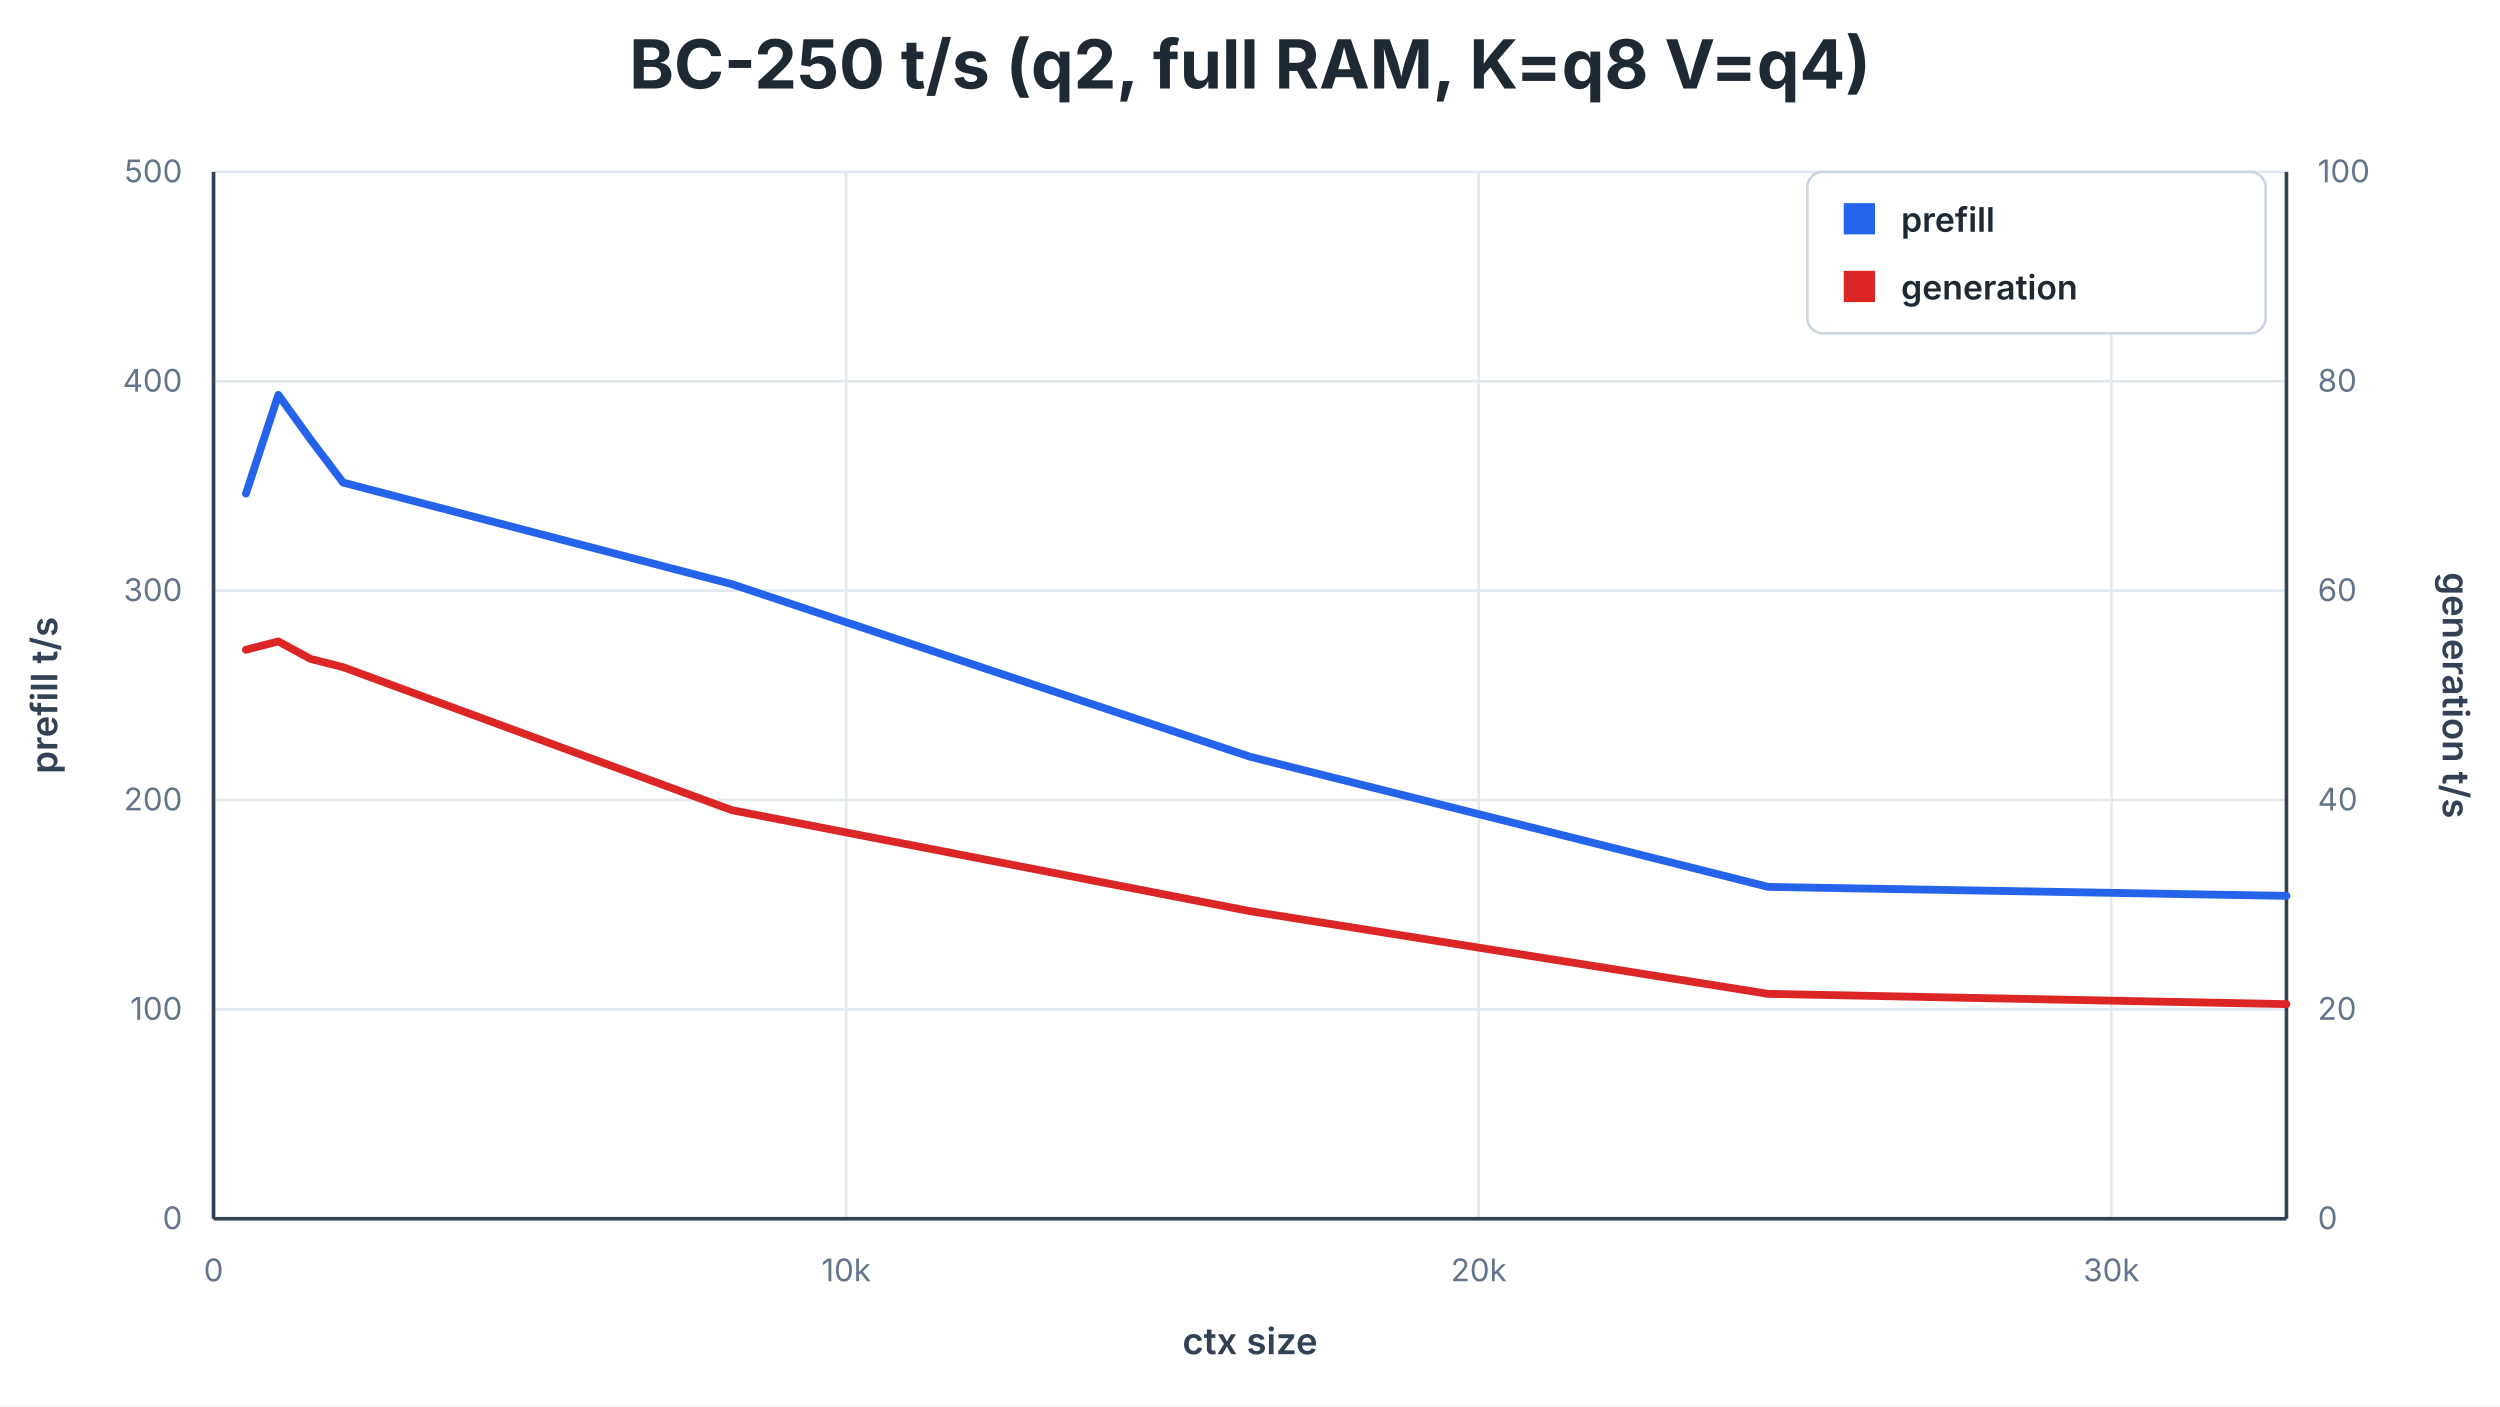
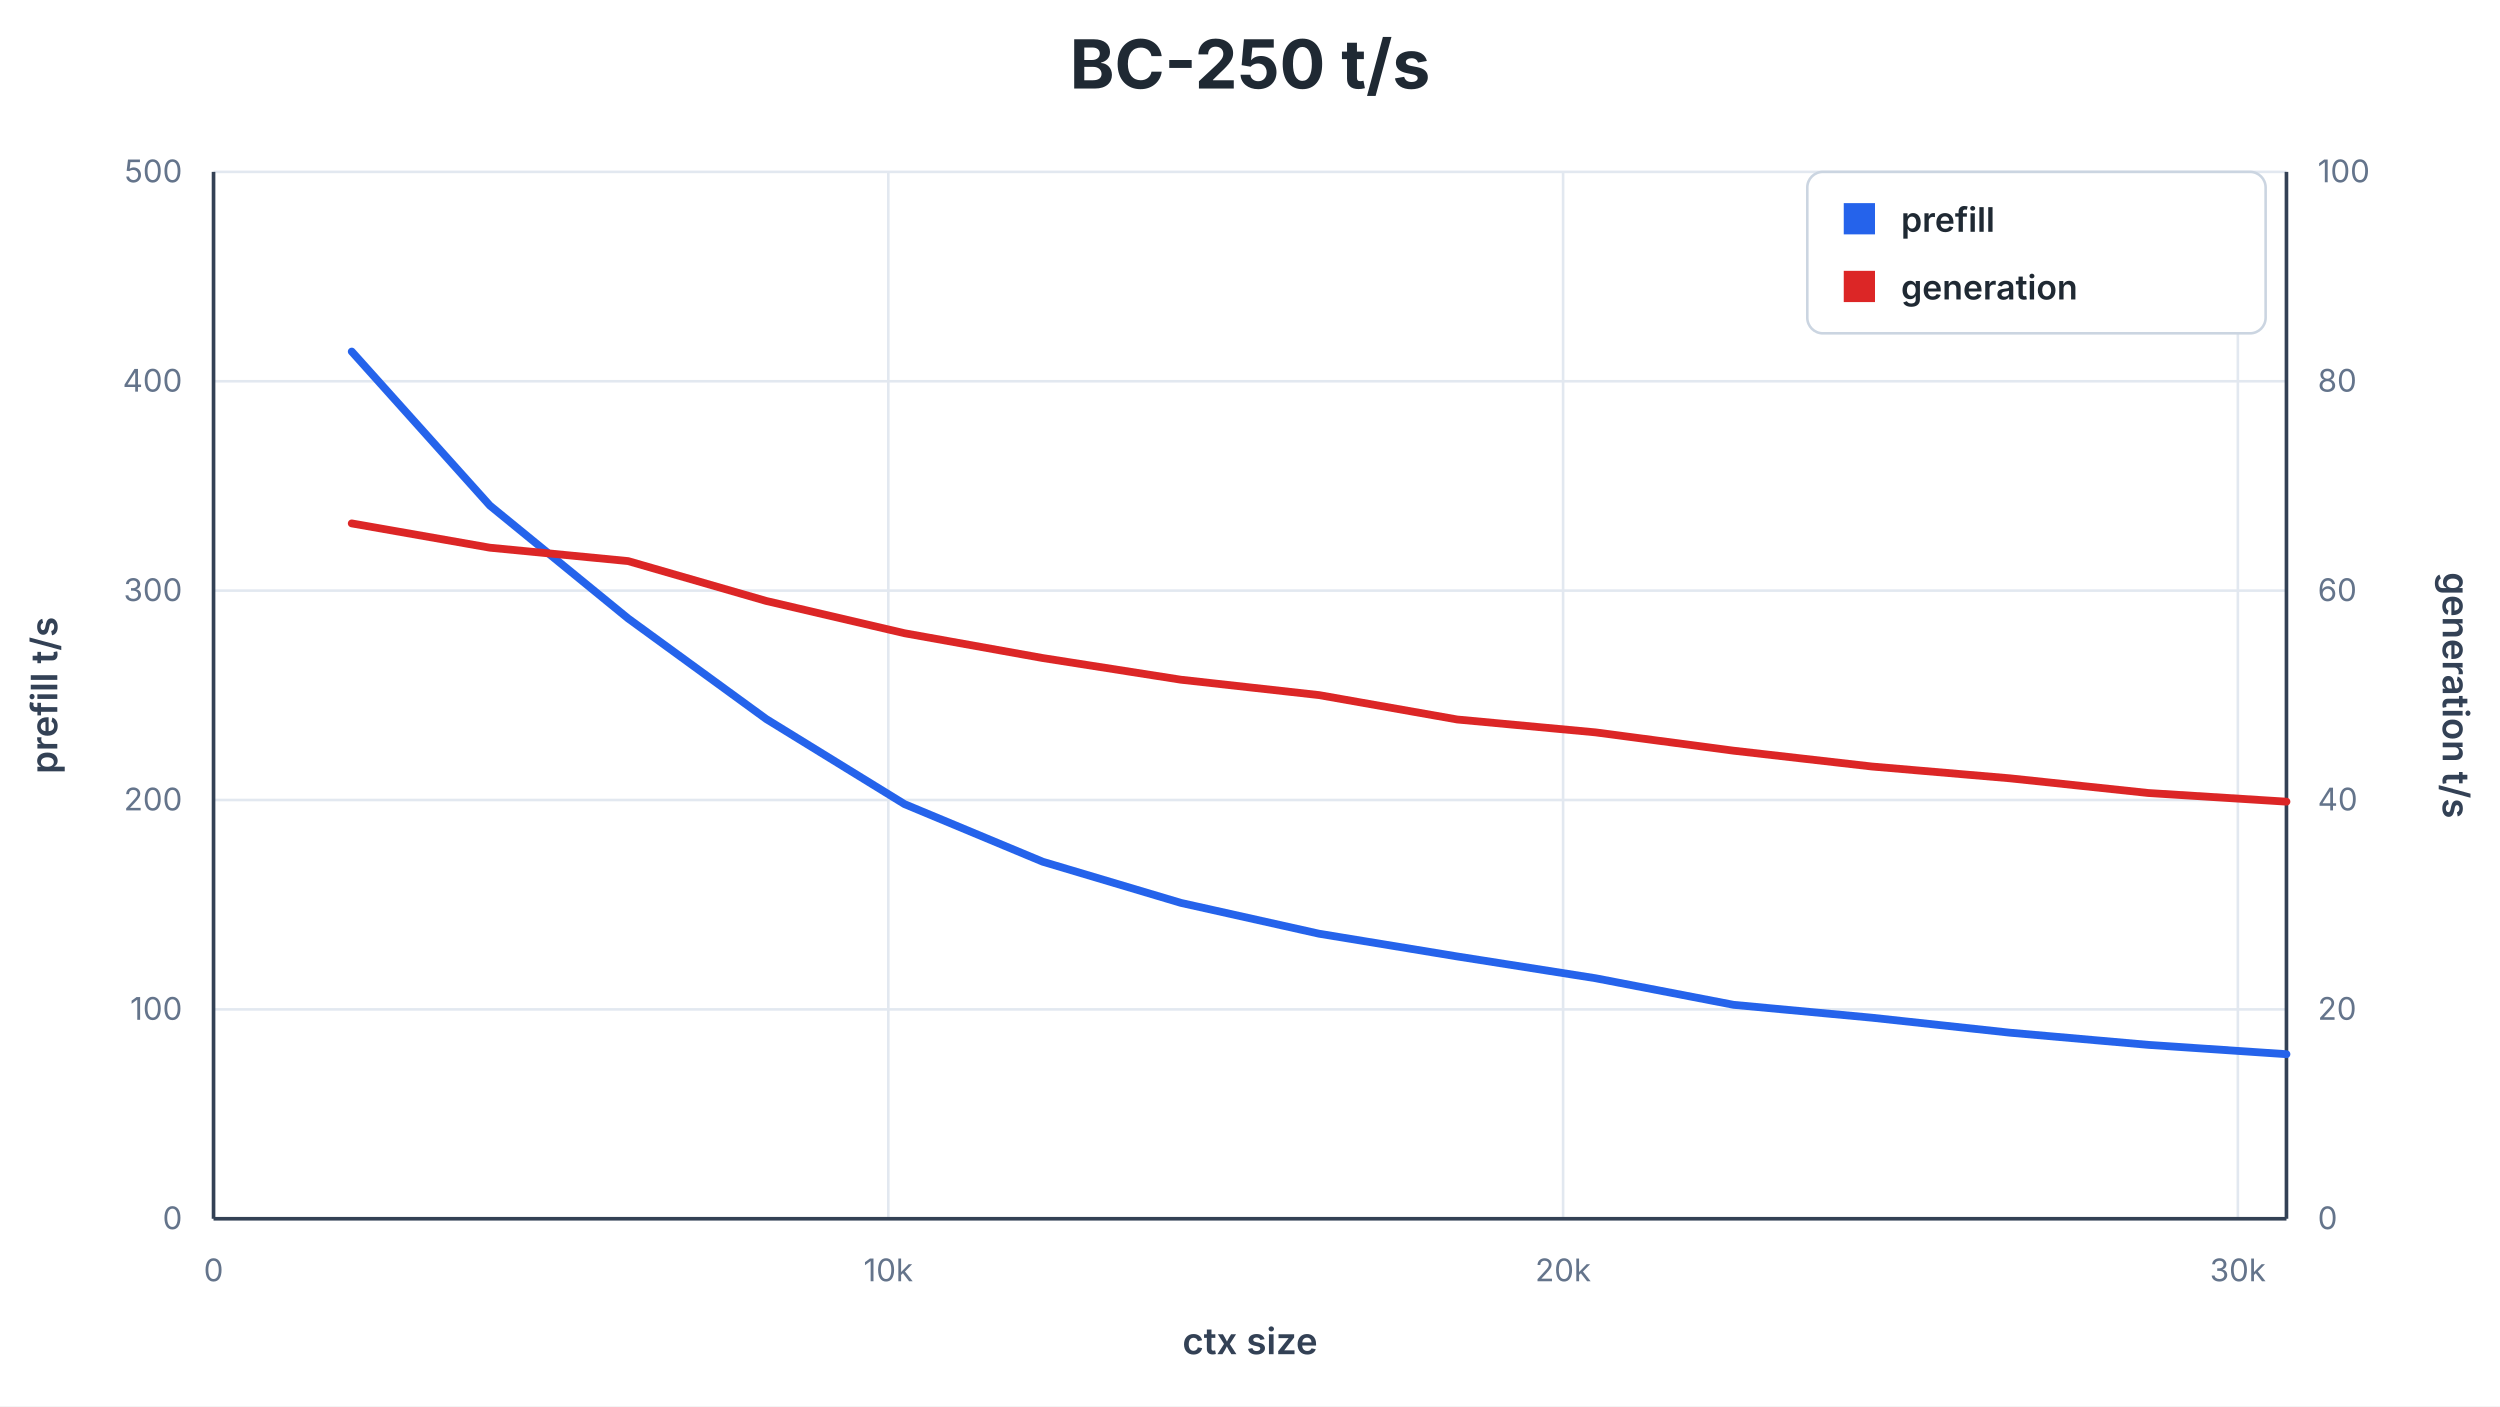
<svg xmlns="http://www.w3.org/2000/svg" width="960" height="540" viewBox="0 0 960 540">
  <style>
text { font-family: -apple-system, BlinkMacSystemFont, 'Segoe UI', sans-serif; }
.title { font-size: 26px; font-weight: 700; fill: #1f2933; }
.axis-label { font-size: 14px; font-weight: 600; fill: #334155; }
.tick { font-size: 12px; fill: #64748b; }
.legend { font-size: 13px; font-weight: 600; fill: #1f2933; }
</style>
  <rect width="960" height="540" fill="#ffffff" />
-   <text class="title" x="480.0" y="34" text-anchor="middle">BC-250 t/s (q2, full RAM, K=q8 V=q4)</text>
+   <text class="title" x="480.0" y="34" text-anchor="middle">BC-250 t/s</text>
  <line x1="82" y1="468.00" x2="878" y2="468.00" stroke="#e2e8f0" stroke-width="1" />
  <text class="tick" x="70" y="472.00" text-anchor="end">0</text>
  <line x1="82" y1="387.60" x2="878" y2="387.60" stroke="#e2e8f0" stroke-width="1" />
  <text class="tick" x="70" y="391.60" text-anchor="end">100</text>
  <line x1="82" y1="307.20" x2="878" y2="307.20" stroke="#e2e8f0" stroke-width="1" />
  <text class="tick" x="70" y="311.20" text-anchor="end">200</text>
  <line x1="82" y1="226.80" x2="878" y2="226.80" stroke="#e2e8f0" stroke-width="1" />
  <text class="tick" x="70" y="230.80" text-anchor="end">300</text>
  <line x1="82" y1="146.40" x2="878" y2="146.40" stroke="#e2e8f0" stroke-width="1" />
  <text class="tick" x="70" y="150.40" text-anchor="end">400</text>
  <line x1="82" y1="66.00" x2="878" y2="66.00" stroke="#e2e8f0" stroke-width="1" />
  <text class="tick" x="70" y="70.00" text-anchor="end">500</text>
  <text class="tick" x="890" y="472.00" text-anchor="start">0</text>
  <text class="tick" x="890" y="391.60" text-anchor="start">20</text>
  <text class="tick" x="890" y="311.20" text-anchor="start">40</text>
  <text class="tick" x="890" y="230.80" text-anchor="start">60</text>
  <text class="tick" x="890" y="150.40" text-anchor="start">80</text>
  <text class="tick" x="890" y="70.00" text-anchor="start">100</text>
  <line x1="82.00" y1="66" x2="82.00" y2="468" stroke="#e2e8f0" stroke-width="1" />
  <text class="tick" x="82.00" y="492" text-anchor="middle">0</text>
-   <line x1="324.92" y1="66" x2="324.92" y2="468" stroke="#e2e8f0" stroke-width="1" />
-   <text class="tick" x="324.92" y="492" text-anchor="middle">10k</text>
-   <line x1="567.84" y1="66" x2="567.84" y2="468" stroke="#e2e8f0" stroke-width="1" />
-   <text class="tick" x="567.84" y="492" text-anchor="middle">20k</text>
-   <line x1="810.76" y1="66" x2="810.76" y2="468" stroke="#e2e8f0" stroke-width="1" />
-   <text class="tick" x="810.76" y="492" text-anchor="middle">30k</text>
+   <line x1="341.11" y1="66" x2="341.11" y2="468" stroke="#e2e8f0" stroke-width="1" />
+   <text class="tick" x="341.11" y="492" text-anchor="middle">10k</text>
+   <line x1="600.23" y1="66" x2="600.23" y2="468" stroke="#e2e8f0" stroke-width="1" />
+   <text class="tick" x="600.23" y="492" text-anchor="middle">20k</text>
+   <line x1="859.34" y1="66" x2="859.34" y2="468" stroke="#e2e8f0" stroke-width="1" />
+   <text class="tick" x="859.34" y="492" text-anchor="middle">30k</text>
  <line x1="82" y1="66" x2="82" y2="468" stroke="#334155" stroke-width="1.4" />
  <line x1="878" y1="66" x2="878" y2="468" stroke="#334155" stroke-width="1.4" />
  <line x1="82" y1="468" x2="878" y2="468" stroke="#334155" stroke-width="1.4" />
  <text class="axis-label" x="480.0" y="520" text-anchor="middle">ctx size</text>
  <text class="axis-label" x="22" y="267.0" text-anchor="middle" transform="rotate(-90 22 267.0)">prefill t/s</text>
  <text class="axis-label" x="938" y="267.0" text-anchor="middle" transform="rotate(90 938 267.0)">generation t/s</text>
-   <polyline fill="none" stroke="#2563eb" stroke-width="3" stroke-linecap="round" stroke-linejoin="round" points="94.44,189.55 106.88,151.64 119.31,168.84 131.75,185.31 281.00,224.31 480.00,290.59 679.00,340.57 878.00,344.02" />
-   <polyline fill="none" stroke="#dc2626" stroke-width="3" stroke-linecap="round" stroke-linejoin="round" points="94.44,249.51 106.88,246.30 119.31,253.05 131.75,256.19 281.00,311.10 480.00,349.89 679.00,381.65 878.00,385.59" />
+   <polyline fill="none" stroke="#2563eb" stroke-width="3" stroke-linecap="round" stroke-linejoin="round" points="135.07,135.00 188.13,194.15 241.20,237.49 294.27,276.13 347.33,308.78 400.40,330.90 453.47,346.71 506.53,358.55 559.60,367.28 612.67,375.64 665.73,385.86 718.80,390.80 771.87,396.56 824.93,401.23 878.00,404.81" />
+   <polyline fill="none" stroke="#dc2626" stroke-width="3" stroke-linecap="round" stroke-linejoin="round" points="135.07,200.99 188.13,210.32 241.20,215.46 294.27,230.78 347.33,243.16 400.40,252.69 453.47,261.01 506.53,266.92 559.60,276.29 612.67,281.23 665.73,288.27 718.80,294.34 771.87,298.88 824.93,304.51 878.00,307.84" />
  <rect x="694" y="66" width="176" height="62" rx="6" fill="#ffffff" stroke="#cbd5e1" />
  <rect x="708" y="78" width="12" height="12" fill="#2563eb" />
  <text class="legend" x="730" y="89">prefill</text>
  <rect x="708" y="104" width="12" height="12" fill="#dc2626" />
  <text class="legend" x="730" y="115">generation</text>
</svg>
